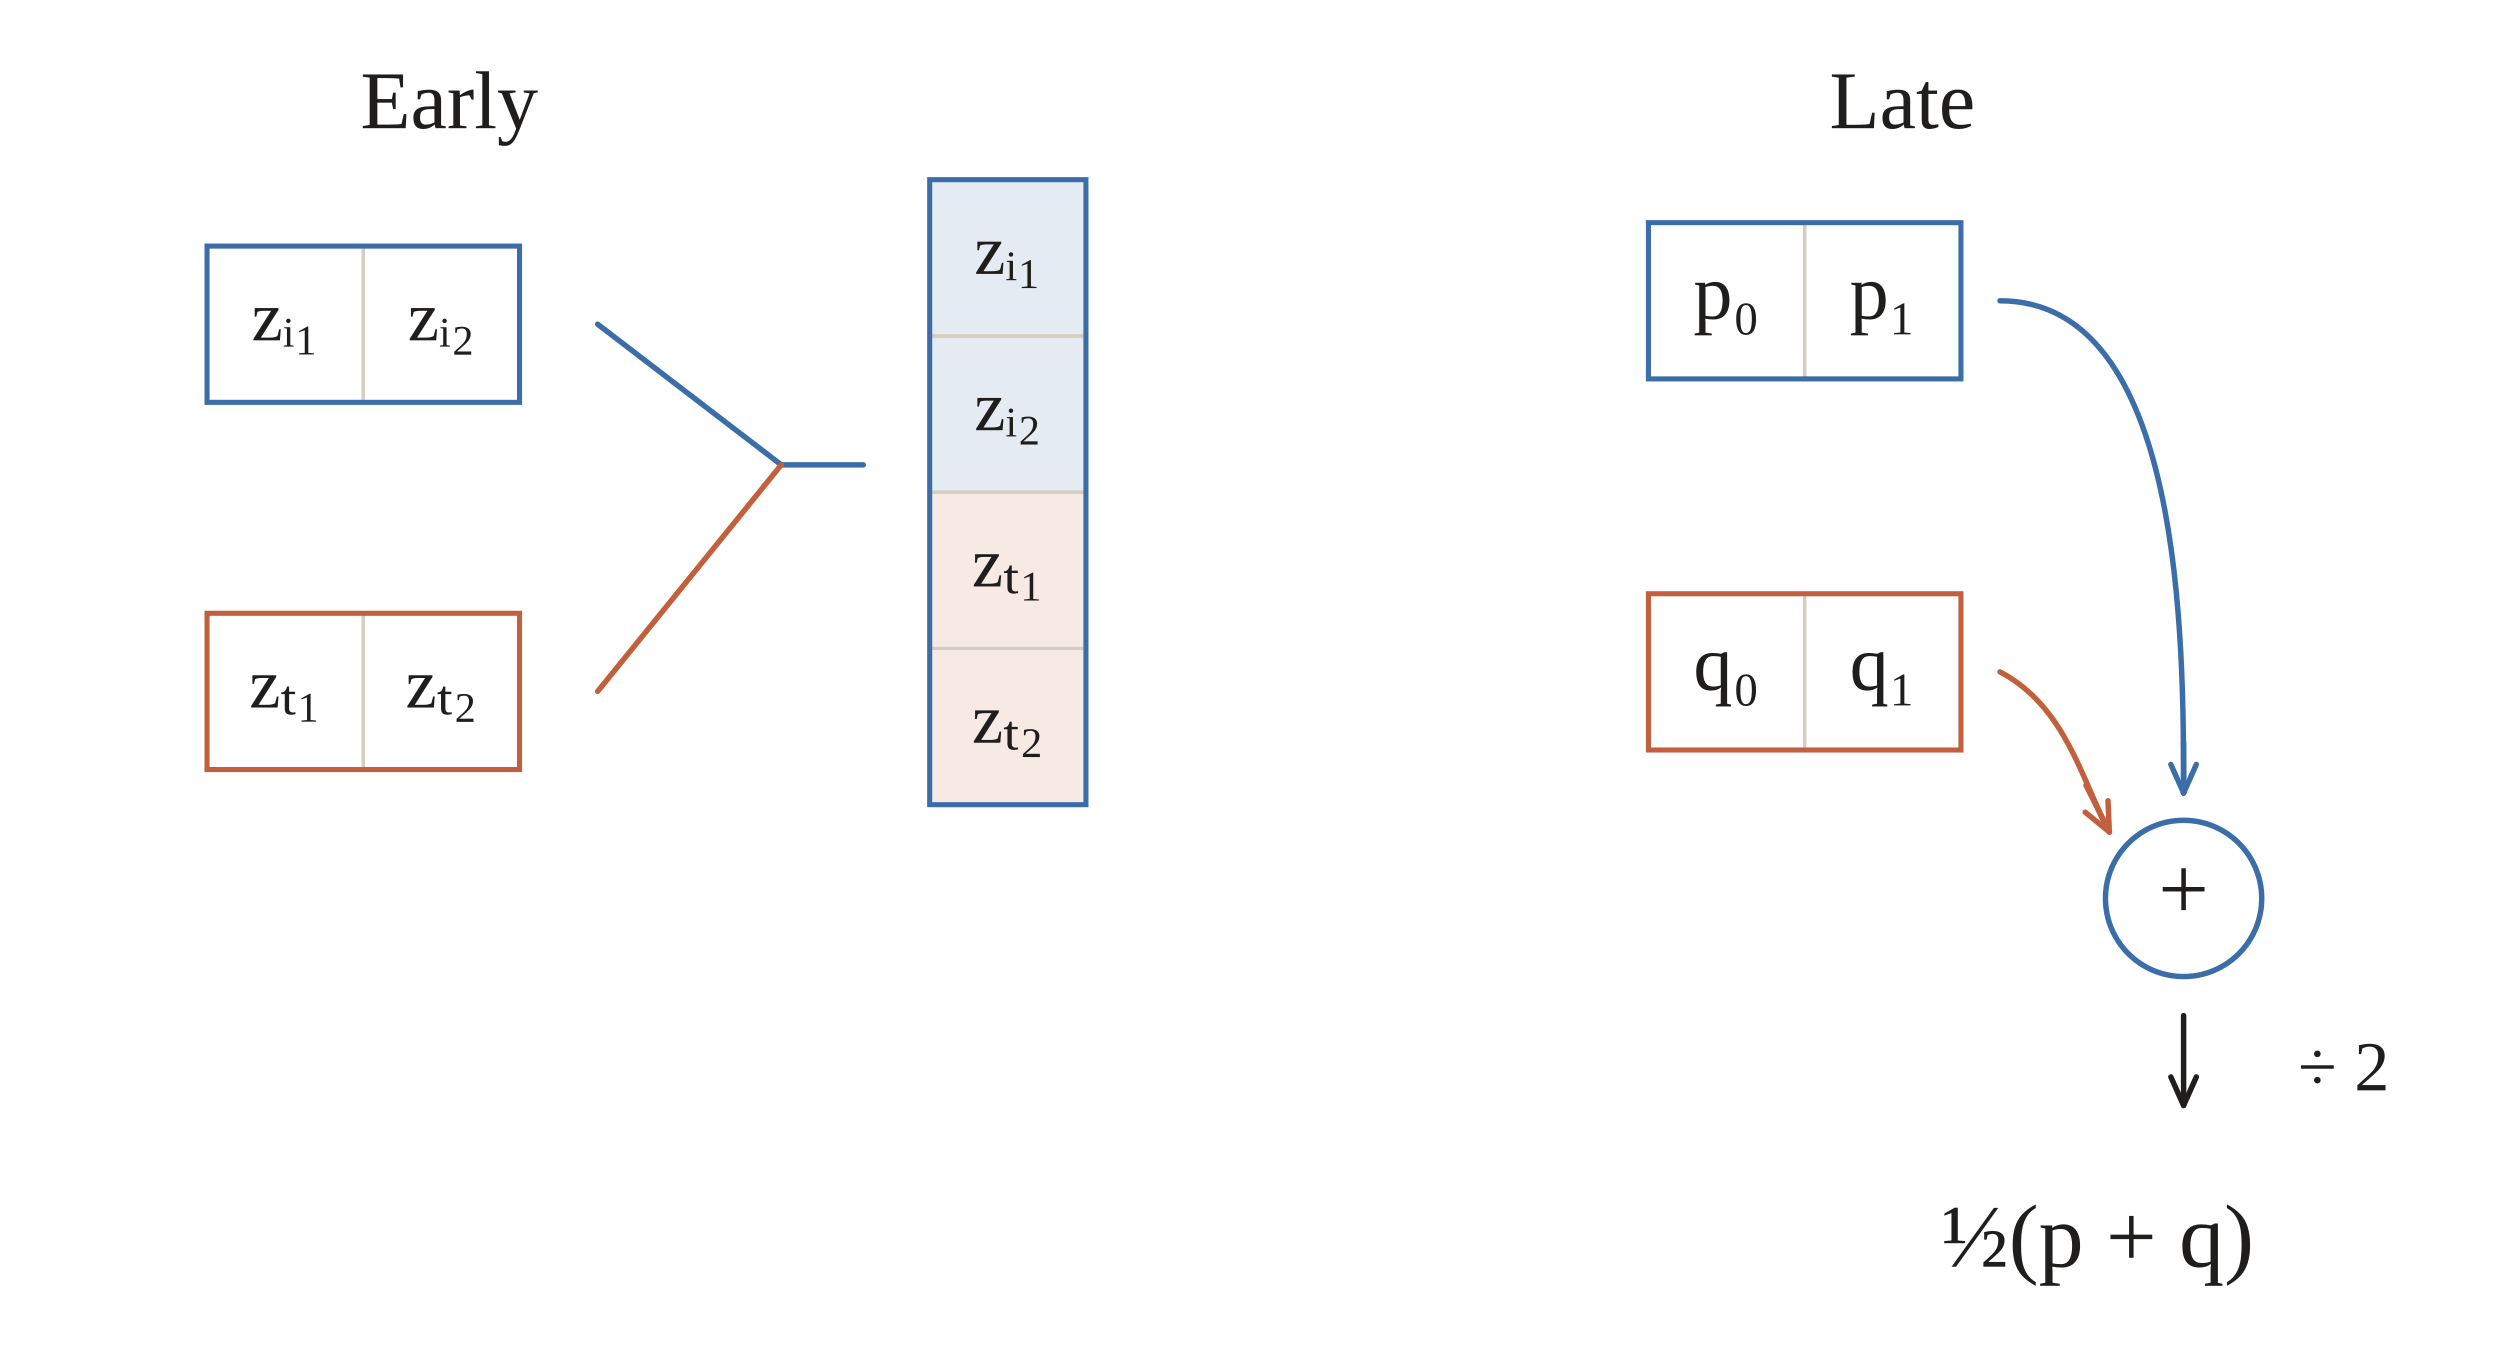
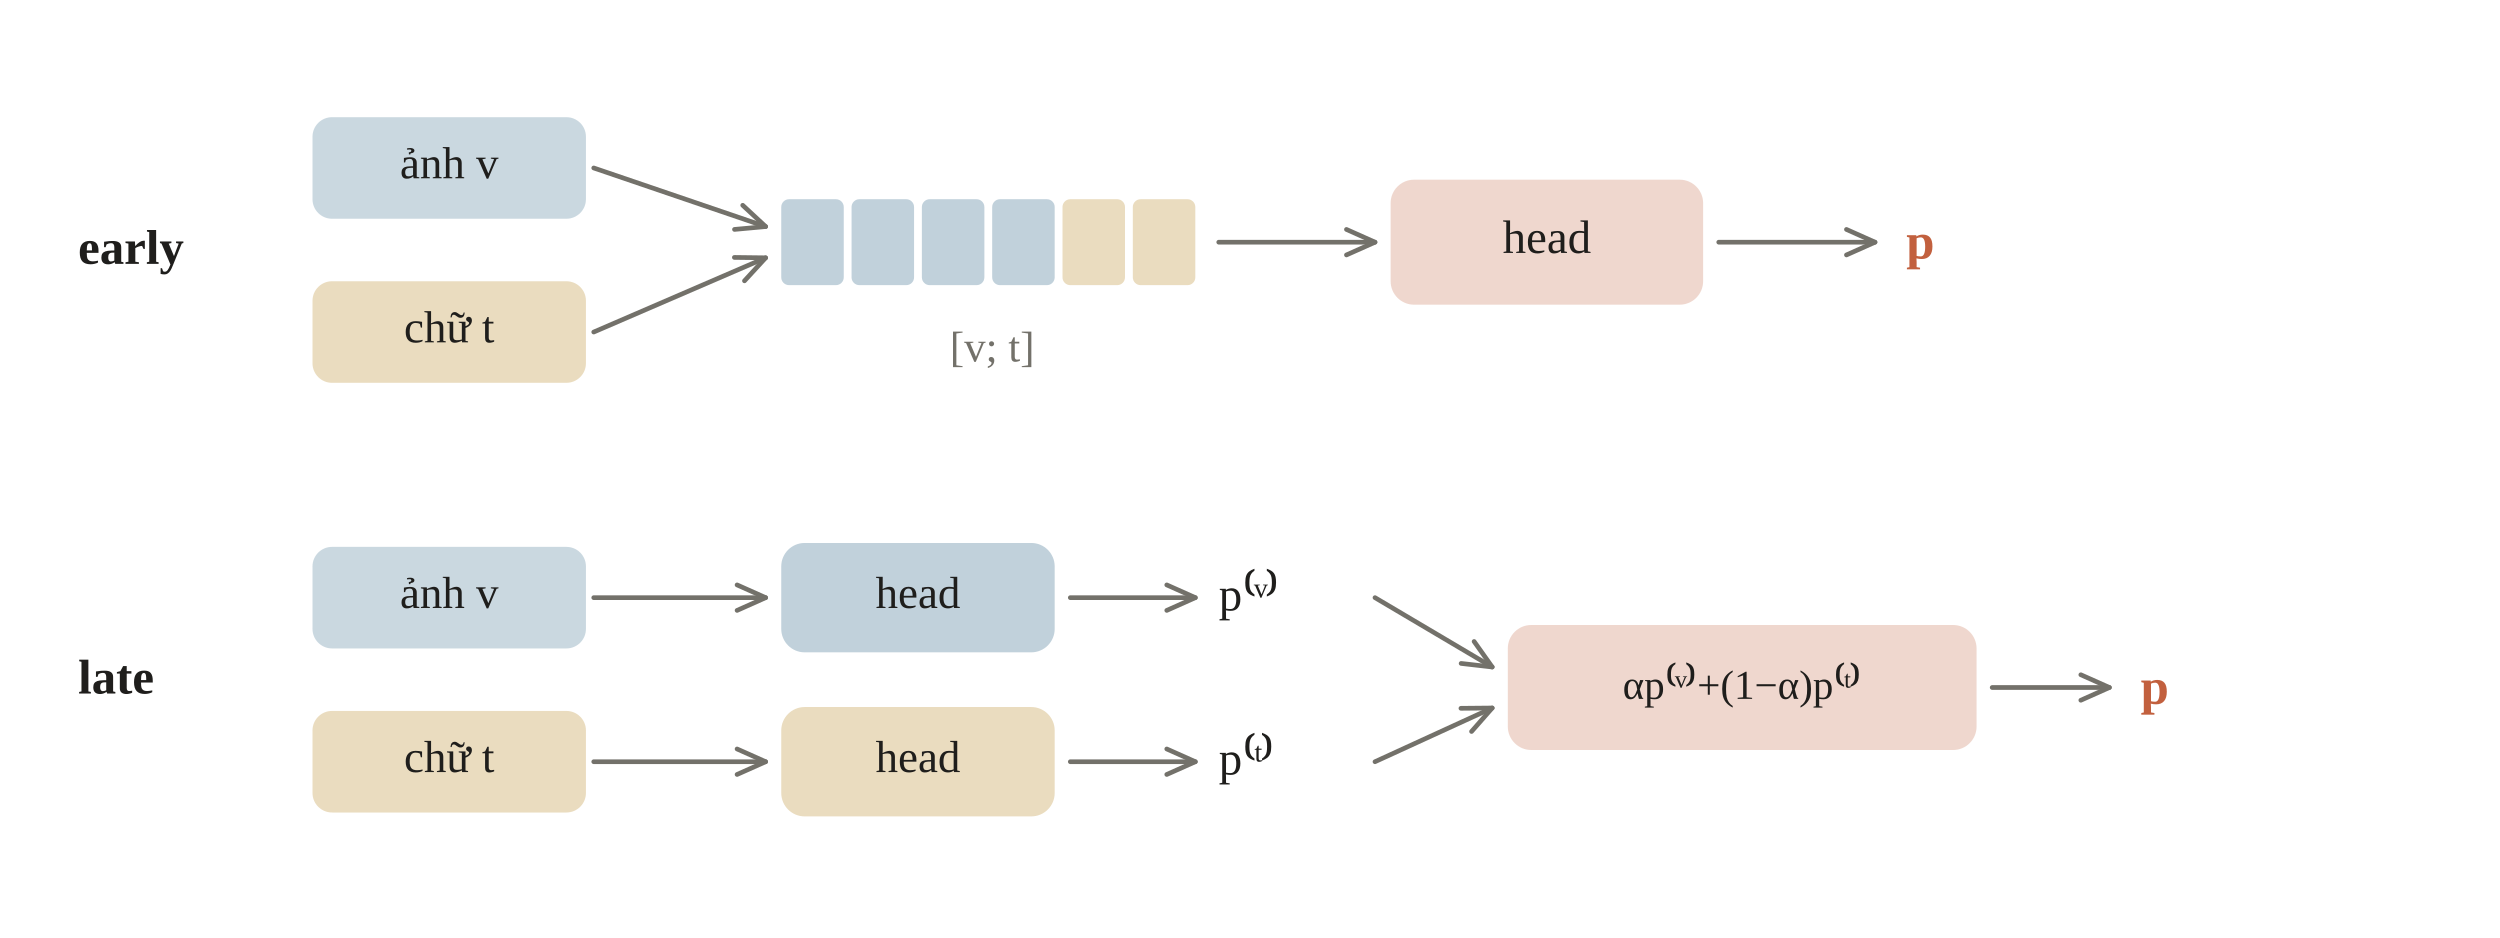
- <svg xmlns="http://www.w3.org/2000/svg" viewBox="0 0 640 345" width="640" role="img" aria-label="Early ghép feature vectors; late ghép xác suất cùng lớp." style="font-family:var(--serif, Lora, Georgia, serif);color:var(--text, #1f1e1c)">
-   <text x="115" y="28" fill="currentColor" text-anchor="middle" dominant-baseline="middle" font-size="21" font-weight="400">Early</text>
-   <text x="487" y="28" fill="currentColor" text-anchor="middle" dominant-baseline="middle" font-size="21" font-weight="400">Late</text>
-   <rect x="53" y="63" width="40" height="40" rx="0" fill="none" fill-opacity="1" stroke="var(--line-strong, #d3cebf)" stroke-width="0.8" />
-   <text x="73" y="83" fill="currentColor" text-anchor="middle" dominant-baseline="middle" font-size="18" font-weight="400">zᵢ₁</text>
-   <rect x="93" y="63" width="40" height="40" rx="0" fill="none" fill-opacity="1" stroke="var(--line-strong, #d3cebf)" stroke-width="0.8" />
-   <text x="113" y="83" fill="currentColor" text-anchor="middle" dominant-baseline="middle" font-size="18" font-weight="400">zᵢ₂</text>
-   <rect x="53" y="63" width="80" height="40" rx="0" fill="none" fill-opacity="1" stroke="var(--t-n, #3b6ea8)" stroke-width="1.3" />
-   <rect x="53" y="157" width="40" height="40" rx="0" fill="none" fill-opacity="1" stroke="var(--line-strong, #d3cebf)" stroke-width="0.8" />
-   <text x="73" y="177" fill="currentColor" text-anchor="middle" dominant-baseline="middle" font-size="18" font-weight="400">zₜ₁</text>
-   <rect x="93" y="157" width="40" height="40" rx="0" fill="none" fill-opacity="1" stroke="var(--line-strong, #d3cebf)" stroke-width="0.8" />
-   <text x="113" y="177" fill="currentColor" text-anchor="middle" dominant-baseline="middle" font-size="18" font-weight="400">zₜ₂</text>
-   <rect x="53" y="157" width="80" height="40" rx="0" fill="none" fill-opacity="1" stroke="var(--accent, #c2603e)" stroke-width="1.3" />
-   <path d="M 153,83 L 200,119 L 221,119" fill="none" stroke="var(--t-n, #3b6ea8)" stroke-width="1.4" opacity="1" stroke-linecap="round" stroke-linejoin="round" />
-   <path d="M 153,177 L 200,119" fill="none" stroke="var(--accent, #c2603e)" stroke-width="1.4" opacity="1" stroke-linecap="round" stroke-linejoin="round" />
-   <rect x="238" y="46" width="40" height="40" rx="0" fill="var(--t-n, #3b6ea8)" fill-opacity="0.14" stroke="var(--line-strong, #d3cebf)" stroke-width="0.8" />
-   <text x="258" y="66" fill="currentColor" text-anchor="middle" dominant-baseline="middle" font-size="18" font-weight="400">zᵢ₁</text>
-   <rect x="238" y="86" width="40" height="40" rx="0" fill="var(--t-n, #3b6ea8)" fill-opacity="0.14" stroke="var(--line-strong, #d3cebf)" stroke-width="0.8" />
-   <text x="258" y="106" fill="currentColor" text-anchor="middle" dominant-baseline="middle" font-size="18" font-weight="400">zᵢ₂</text>
-   <rect x="238" y="126" width="40" height="40" rx="0" fill="var(--accent, #c2603e)" fill-opacity="0.14" stroke="var(--line-strong, #d3cebf)" stroke-width="0.8" />
-   <text x="258" y="146" fill="currentColor" text-anchor="middle" dominant-baseline="middle" font-size="18" font-weight="400">zₜ₁</text>
-   <rect x="238" y="166" width="40" height="40" rx="0" fill="var(--accent, #c2603e)" fill-opacity="0.14" stroke="var(--line-strong, #d3cebf)" stroke-width="0.8" />
-   <text x="258" y="186" fill="currentColor" text-anchor="middle" dominant-baseline="middle" font-size="18" font-weight="400">zₜ₂</text>
-   <rect x="238" y="46" width="40" height="160" rx="0" fill="none" fill-opacity="1" stroke="var(--t-n, #3b6ea8)" stroke-width="1.3" />
-   <rect x="422" y="57" width="40" height="40" rx="0" fill="none" fill-opacity="1" stroke="var(--line-strong, #d3cebf)" stroke-width="0.8" />
-   <text x="442" y="77" fill="currentColor" text-anchor="middle" dominant-baseline="middle" font-size="20" font-weight="400">p₀</text>
-   <rect x="462" y="57" width="40" height="40" rx="0" fill="none" fill-opacity="1" stroke="var(--line-strong, #d3cebf)" stroke-width="0.8" />
-   <text x="482" y="77" fill="currentColor" text-anchor="middle" dominant-baseline="middle" font-size="20" font-weight="400">p₁</text>
-   <rect x="422" y="57" width="80" height="40" rx="0" fill="none" fill-opacity="1" stroke="var(--t-n, #3b6ea8)" stroke-width="1.3" />
-   <rect x="422" y="152" width="40" height="40" rx="0" fill="none" fill-opacity="1" stroke="var(--line-strong, #d3cebf)" stroke-width="0.8" />
-   <text x="442" y="172" fill="currentColor" text-anchor="middle" dominant-baseline="middle" font-size="20" font-weight="400">q₀</text>
-   <rect x="462" y="152" width="40" height="40" rx="0" fill="none" fill-opacity="1" stroke="var(--line-strong, #d3cebf)" stroke-width="0.8" />
-   <text x="482" y="172" fill="currentColor" text-anchor="middle" dominant-baseline="middle" font-size="20" font-weight="400">q₁</text>
-   <rect x="422" y="152" width="80" height="40" rx="0" fill="none" fill-opacity="1" stroke="var(--accent, #c2603e)" stroke-width="1.3" />
-   <path d="M 512,77 C 559,77 559,164 559,203" fill="none" stroke="var(--t-n, #3b6ea8)" stroke-width="1.4" opacity="1" stroke-linecap="round" stroke-linejoin="round" />
-   <path d="M 559,190 L 559,203" fill="none" stroke="var(--t-n, #3b6ea8)" stroke-width="1.4" stroke-linecap="round" />
-   <path d="M 555.738,195.695 L 559,203 L 562.262,195.695" fill="none" stroke="var(--t-n, #3b6ea8)" stroke-width="1.4" opacity="1" stroke-linecap="round" stroke-linejoin="round" />
-   <path d="M 512,172 C 529,181 533,200 540,213" fill="none" stroke="var(--accent, #c2603e)" stroke-width="1.4" opacity="1" stroke-linecap="round" stroke-linejoin="round" />
-   <path d="M 534,201 L 540,213" fill="none" stroke="var(--accent, #c2603e)" stroke-width="1.4" stroke-linecap="round" />
-   <path d="M 533.816,207.925 L 540,213 L 539.651,205.008" fill="none" stroke="var(--accent, #c2603e)" stroke-width="1.4" opacity="1" stroke-linecap="round" stroke-linejoin="round" />
-   <circle cx="559" cy="230" r="20" fill="none" fill-opacity="1" stroke="var(--t-n, #3b6ea8)" stroke-width="1.4" />
-   <text x="559" y="230" fill="currentColor" text-anchor="middle" dominant-baseline="middle" font-size="23" font-weight="400">+</text>
-   <path d="M 559,260 L 559,283" fill="none" stroke="currentColor" stroke-width="1.4" stroke-linecap="round" />
-   <path d="M 555.738,275.695 L 559,283 L 562.262,275.695" fill="none" stroke="currentColor" stroke-width="1.4" opacity="1" stroke-linecap="round" stroke-linejoin="round" />
-   <text x="600" y="275" fill="currentColor" text-anchor="middle" dominant-baseline="middle" font-size="18" font-weight="400">÷ 2</text>
-   <text x="537" y="319" fill="currentColor" text-anchor="middle" dominant-baseline="middle" font-size="23" font-weight="400">½(p + q)</text>
+ <svg xmlns="http://www.w3.org/2000/svg" viewBox="0 0 640 240" width="640" role="img" aria-label="Early fusion nối vector hai nguồn; late fusion gộp xác suất của hai head." style="font-family:var(--serif, Lora, Georgia, serif);color:var(--text, #1f1e1c)">
+   <text x="20" y="64" fill="currentColor" text-anchor="start" dominant-baseline="middle" font-family="var(--sans, Inter, &quot;Segoe UI&quot;, sans-serif)" font-size="12.5" font-weight="600">early</text>
+   <rect x="80" y="30" width="70" height="26" rx="5" fill="var(--t-n, #2f6587)" fill-opacity="0.25" stroke="none" stroke-width="0" />
+   <text x="115" y="43" fill="currentColor" text-anchor="middle" dominant-baseline="middle" font-family="var(--sans, Inter, &quot;Segoe UI&quot;, sans-serif)" font-size="11.5" font-weight="400">ảnh v</text>
+   <rect x="80" y="72" width="70" height="26" rx="5" fill="#b8892b" fill-opacity="0.3" stroke="none" stroke-width="0" />
+   <text x="115" y="85" fill="currentColor" text-anchor="middle" dominant-baseline="middle" font-family="var(--sans, Inter, &quot;Segoe UI&quot;, sans-serif)" font-size="11.5" font-weight="400">chữ t</text>
+   <text x="20" y="174" fill="currentColor" text-anchor="start" dominant-baseline="middle" font-family="var(--sans, Inter, &quot;Segoe UI&quot;, sans-serif)" font-size="12.5" font-weight="600">late</text>
+   <rect x="80" y="140" width="70" height="26" rx="5" fill="var(--t-n, #2f6587)" fill-opacity="0.25" stroke="none" stroke-width="0" />
+   <text x="115" y="153" fill="currentColor" text-anchor="middle" dominant-baseline="middle" font-family="var(--sans, Inter, &quot;Segoe UI&quot;, sans-serif)" font-size="11.5" font-weight="400">ảnh v</text>
+   <rect x="80" y="182" width="70" height="26" rx="5" fill="#b8892b" fill-opacity="0.3" stroke="none" stroke-width="0" />
+   <text x="115" y="195" fill="currentColor" text-anchor="middle" dominant-baseline="middle" font-family="var(--sans, Inter, &quot;Segoe UI&quot;, sans-serif)" font-size="11.5" font-weight="400">chữ t</text>
+   <rect x="200" y="51" width="16" height="22" rx="2" fill="var(--t-n, #2f6587)" fill-opacity="0.3" stroke="none" stroke-width="0" />
+   <rect x="218" y="51" width="16" height="22" rx="2" fill="var(--t-n, #2f6587)" fill-opacity="0.3" stroke="none" stroke-width="0" />
+   <rect x="236" y="51" width="16" height="22" rx="2" fill="var(--t-n, #2f6587)" fill-opacity="0.3" stroke="none" stroke-width="0" />
+   <rect x="254" y="51" width="16" height="22" rx="2" fill="var(--t-n, #2f6587)" fill-opacity="0.3" stroke="none" stroke-width="0" />
+   <rect x="272" y="51" width="16" height="22" rx="2" fill="#b8892b" fill-opacity="0.3" stroke="none" stroke-width="0" />
+   <rect x="290" y="51" width="16" height="22" rx="2" fill="#b8892b" fill-opacity="0.3" stroke="none" stroke-width="0" />
+   <path d="M 152,43 L 196,58" fill="none" stroke="var(--muted, #73716a)" stroke-width="1.2" stroke-linecap="round" />
+   <path d="M 188.033,58.731 L 196,58 L 190.139,52.555" fill="none" stroke="var(--muted, #73716a)" stroke-width="1.2" opacity="1" stroke-linecap="round" stroke-linejoin="round" />
+   <path d="M 152,85 L 196,66" fill="none" stroke="var(--muted, #73716a)" stroke-width="1.2" stroke-linecap="round" />
+   <path d="M 190.587,71.891 L 196,66 L 188.001,65.901" fill="none" stroke="var(--muted, #73716a)" stroke-width="1.2" opacity="1" stroke-linecap="round" stroke-linejoin="round" />
+   <text xml:space="preserve" style="font-variant-ligatures:none" x="254" y="90" fill="var(--muted, #73716a)" text-anchor="middle" dominant-baseline="middle" font-family="var(--mono, &quot;JetBrains Mono&quot;, Consolas, monospace)" font-size="11" font-weight="400">[v; t]</text>
+   <path d="M 312,62 L 352,62" fill="none" stroke="var(--muted, #73716a)" stroke-width="1.2" stroke-linecap="round" />
+   <path d="M 344.695,65.262 L 352,62 L 344.695,58.738" fill="none" stroke="var(--muted, #73716a)" stroke-width="1.2" opacity="1" stroke-linecap="round" stroke-linejoin="round" />
+   <rect x="356" y="46" width="80" height="32" rx="6" fill="var(--accent, #c2603e)" fill-opacity="0.25" stroke="none" stroke-width="0" />
+   <text x="396" y="62" fill="currentColor" text-anchor="middle" dominant-baseline="middle" font-family="var(--sans, Inter, &quot;Segoe UI&quot;, sans-serif)" font-size="12" font-weight="400">head</text>
+   <path d="M 440,62 L 480,62" fill="none" stroke="var(--muted, #73716a)" stroke-width="1.2" stroke-linecap="round" />
+   <path d="M 472.695,65.262 L 480,62 L 472.695,58.738" fill="none" stroke="var(--muted, #73716a)" stroke-width="1.2" opacity="1" stroke-linecap="round" stroke-linejoin="round" />
+   <text xml:space="preserve" style="font-variant-ligatures:none" x="488" y="62.5" fill="var(--accent, #c2603e)" text-anchor="start" dominant-baseline="middle" font-family="var(--mono, &quot;JetBrains Mono&quot;, Consolas, monospace)" font-size="13" font-weight="600">p</text>
+   <path d="M 152,153 L 196,153" fill="none" stroke="var(--muted, #73716a)" stroke-width="1.2" stroke-linecap="round" />
+   <path d="M 188.695,156.262 L 196,153 L 188.695,149.738" fill="none" stroke="var(--muted, #73716a)" stroke-width="1.2" opacity="1" stroke-linecap="round" stroke-linejoin="round" />
+   <rect x="200" y="139" width="70" height="28" rx="6" fill="var(--t-n, #2f6587)" fill-opacity="0.3" stroke="none" stroke-width="0" />
+   <text x="235" y="153" fill="currentColor" text-anchor="middle" dominant-baseline="middle" font-family="var(--sans, Inter, &quot;Segoe UI&quot;, sans-serif)" font-size="11.5" font-weight="400">head</text>
+   <path d="M 274,153 L 306,153" fill="none" stroke="var(--muted, #73716a)" stroke-width="1.2" stroke-linecap="round" />
+   <path d="M 298.695,156.262 L 306,153 L 298.695,149.738" fill="none" stroke="var(--muted, #73716a)" stroke-width="1.2" opacity="1" stroke-linecap="round" stroke-linejoin="round" />
+   <text xml:space="preserve" style="font-variant-ligatures:none" x="312" y="153.5" fill="currentColor" text-anchor="start" dominant-baseline="middle" font-family="var(--mono, &quot;JetBrains Mono&quot;, Consolas, monospace)" font-size="12" font-weight="400">p⁽ᵛ⁾</text>
+   <path d="M 352,153 L 382,170.75" fill="none" stroke="var(--muted, #73716a)" stroke-width="1.2" stroke-linecap="round" />
+   <path d="M 374.052,169.838 L 382,170.75 L 377.374,164.223" fill="none" stroke="var(--muted, #73716a)" stroke-width="1.2" opacity="1" stroke-linecap="round" stroke-linejoin="round" />
+   <path d="M 152,195 L 196,195" fill="none" stroke="var(--muted, #73716a)" stroke-width="1.2" stroke-linecap="round" />
+   <path d="M 188.695,198.262 L 196,195 L 188.695,191.738" fill="none" stroke="var(--muted, #73716a)" stroke-width="1.2" opacity="1" stroke-linecap="round" stroke-linejoin="round" />
+   <rect x="200" y="181" width="70" height="28" rx="6" fill="#b8892b" fill-opacity="0.3" stroke="none" stroke-width="0" />
+   <text x="235" y="195" fill="currentColor" text-anchor="middle" dominant-baseline="middle" font-family="var(--sans, Inter, &quot;Segoe UI&quot;, sans-serif)" font-size="11.5" font-weight="400">head</text>
+   <path d="M 274,195 L 306,195" fill="none" stroke="var(--muted, #73716a)" stroke-width="1.2" stroke-linecap="round" />
+   <path d="M 298.695,198.262 L 306,195 L 298.695,191.738" fill="none" stroke="var(--muted, #73716a)" stroke-width="1.2" opacity="1" stroke-linecap="round" stroke-linejoin="round" />
+   <text xml:space="preserve" style="font-variant-ligatures:none" x="312" y="195.5" fill="currentColor" text-anchor="start" dominant-baseline="middle" font-family="var(--mono, &quot;JetBrains Mono&quot;, Consolas, monospace)" font-size="12" font-weight="400">p⁽ᵗ⁾</text>
+   <path d="M 352,195 L 382,181.25" fill="none" stroke="var(--muted, #73716a)" stroke-width="1.2" stroke-linecap="round" />
+   <path d="M 376.719,187.259 L 382,181.25 L 374,181.328" fill="none" stroke="var(--muted, #73716a)" stroke-width="1.2" opacity="1" stroke-linecap="round" stroke-linejoin="round" />
+   <rect x="386" y="160" width="120" height="32" rx="6" fill="var(--accent, #c2603e)" fill-opacity="0.25" stroke="none" stroke-width="0" />
+   <text xml:space="preserve" style="font-variant-ligatures:none" x="446" y="176.5" fill="currentColor" text-anchor="middle" dominant-baseline="middle" font-family="var(--mono, &quot;JetBrains Mono&quot;, Consolas, monospace)" font-size="10.5" font-weight="400">αp⁽ᵛ⁾+(1−α)p⁽ᵗ⁾</text>
+   <path d="M 510,176 L 540,176" fill="none" stroke="var(--muted, #73716a)" stroke-width="1.2" stroke-linecap="round" />
+   <path d="M 532.695,179.262 L 540,176 L 532.695,172.738" fill="none" stroke="var(--muted, #73716a)" stroke-width="1.2" opacity="1" stroke-linecap="round" stroke-linejoin="round" />
+   <text xml:space="preserve" style="font-variant-ligatures:none" x="548" y="176.5" fill="var(--accent, #c2603e)" text-anchor="start" dominant-baseline="middle" font-family="var(--mono, &quot;JetBrains Mono&quot;, Consolas, monospace)" font-size="13" font-weight="600">p</text>
</svg>
